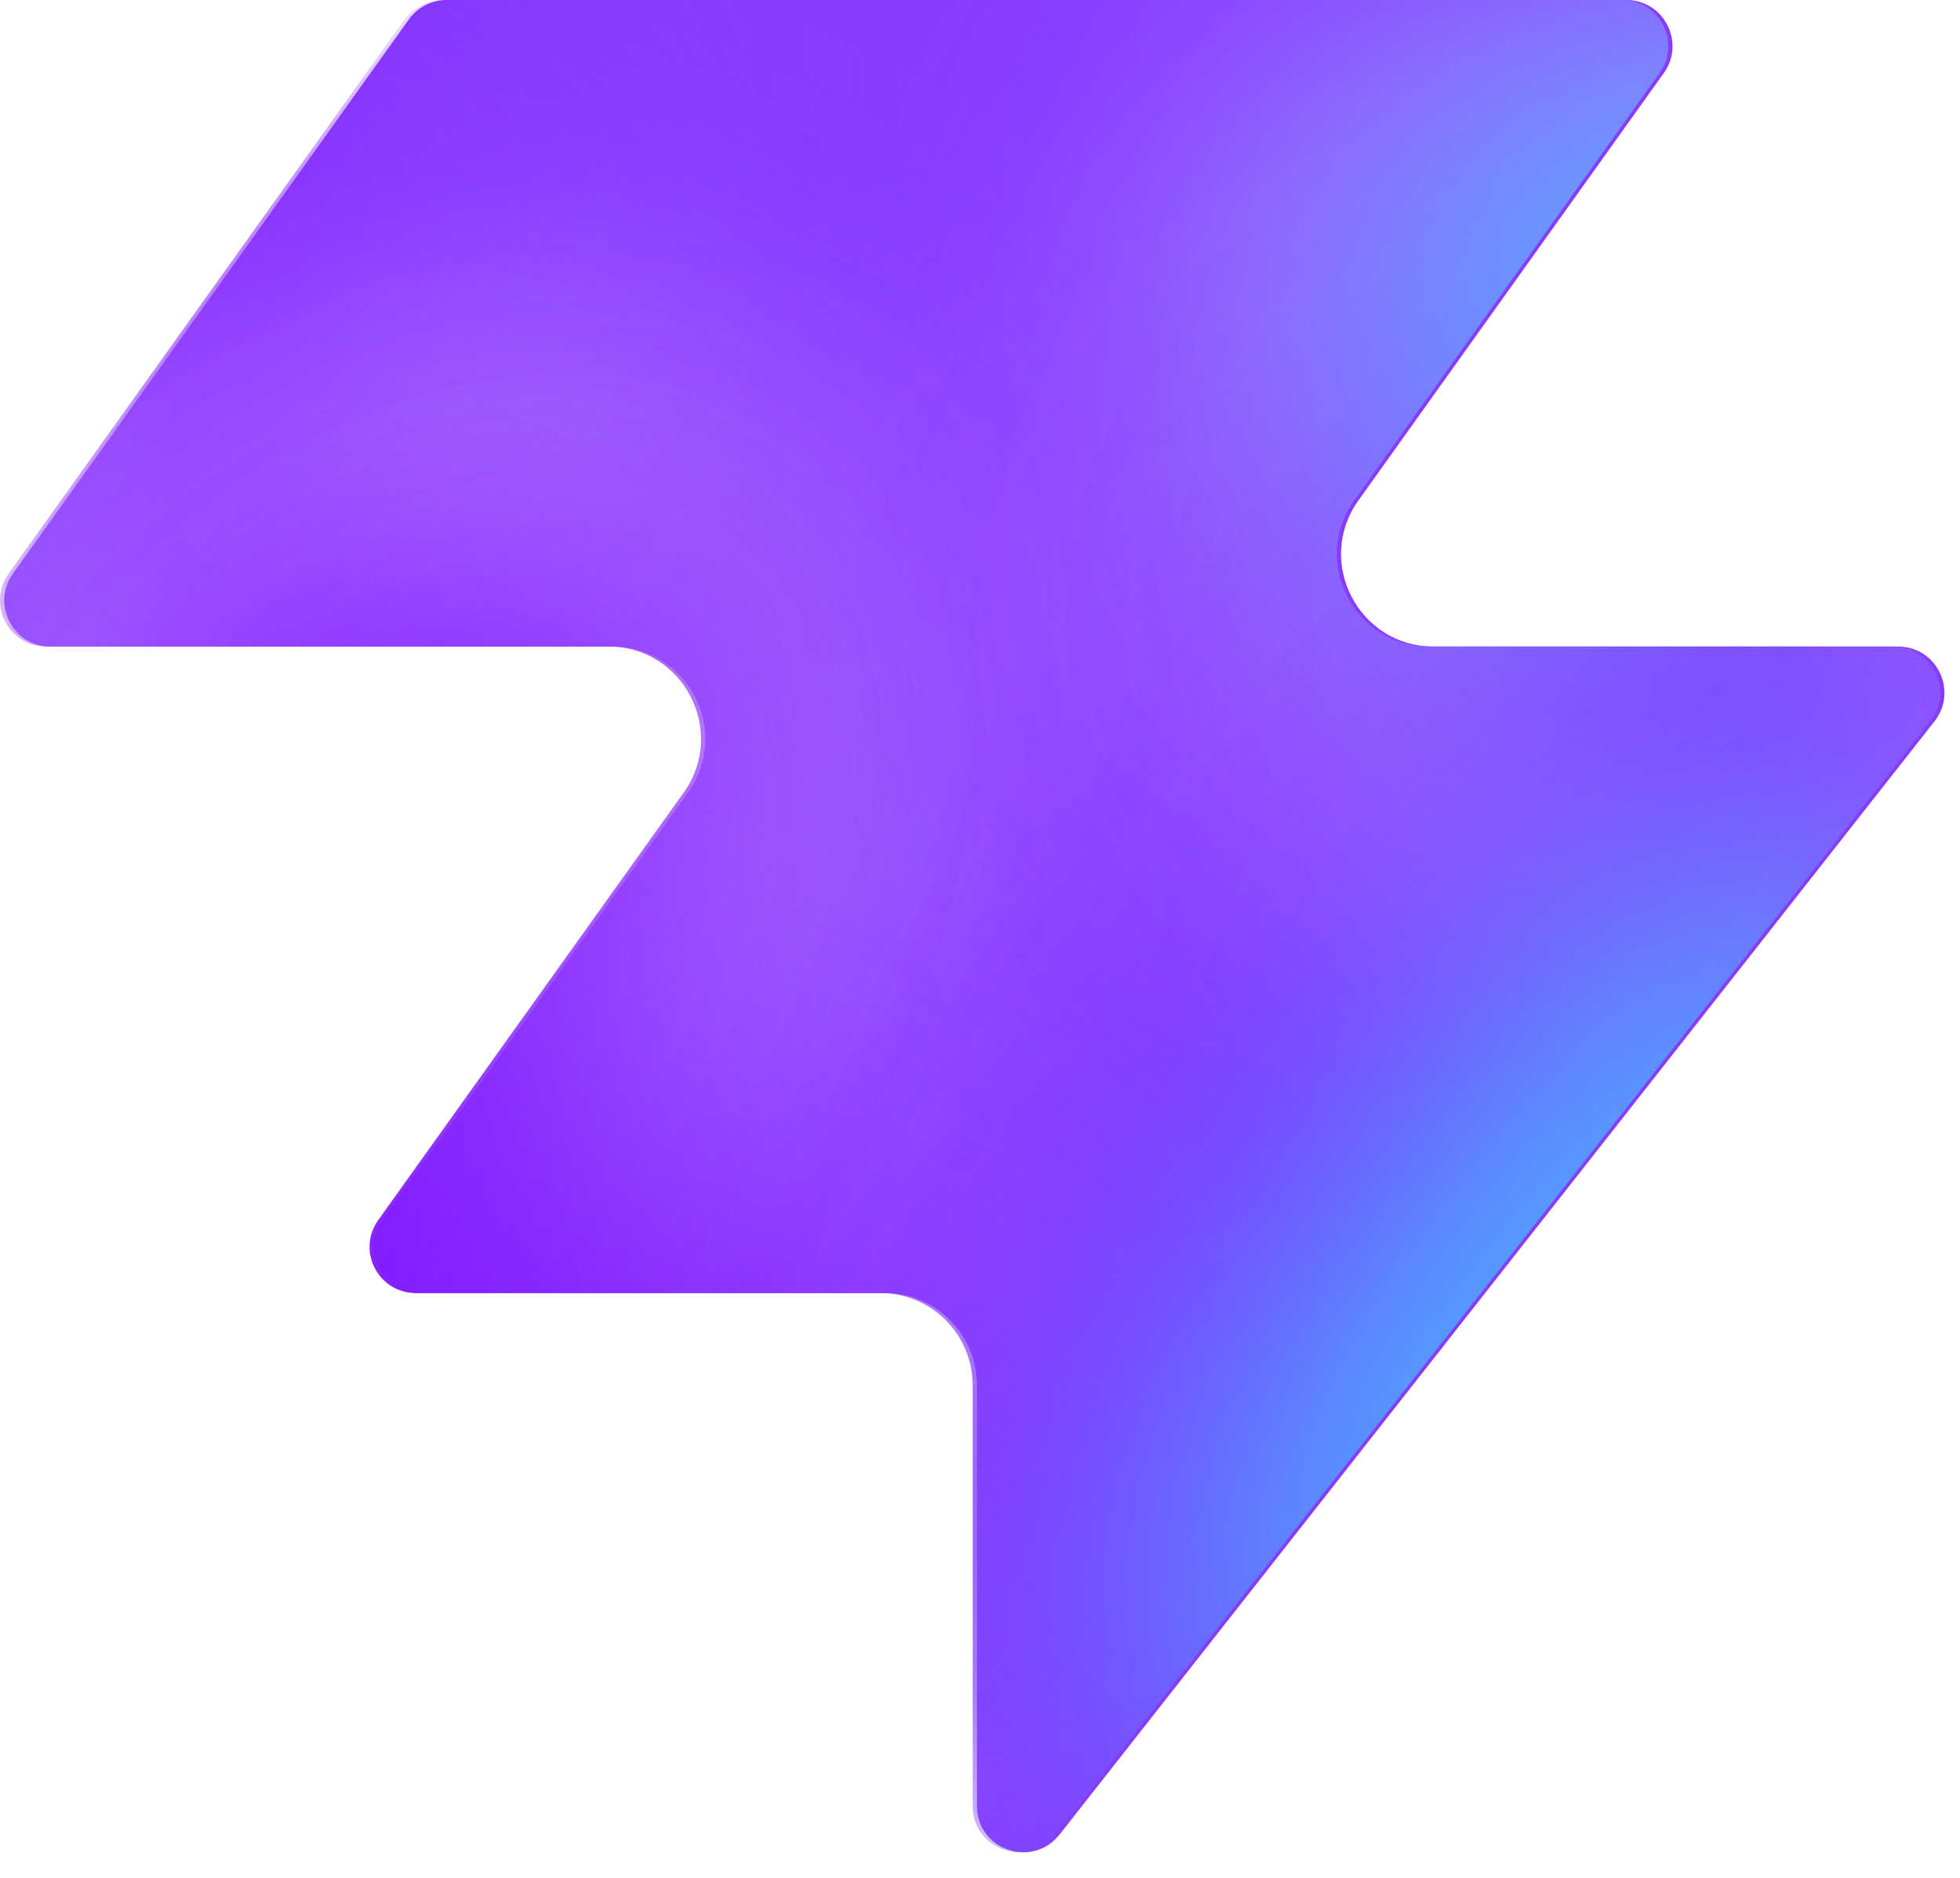
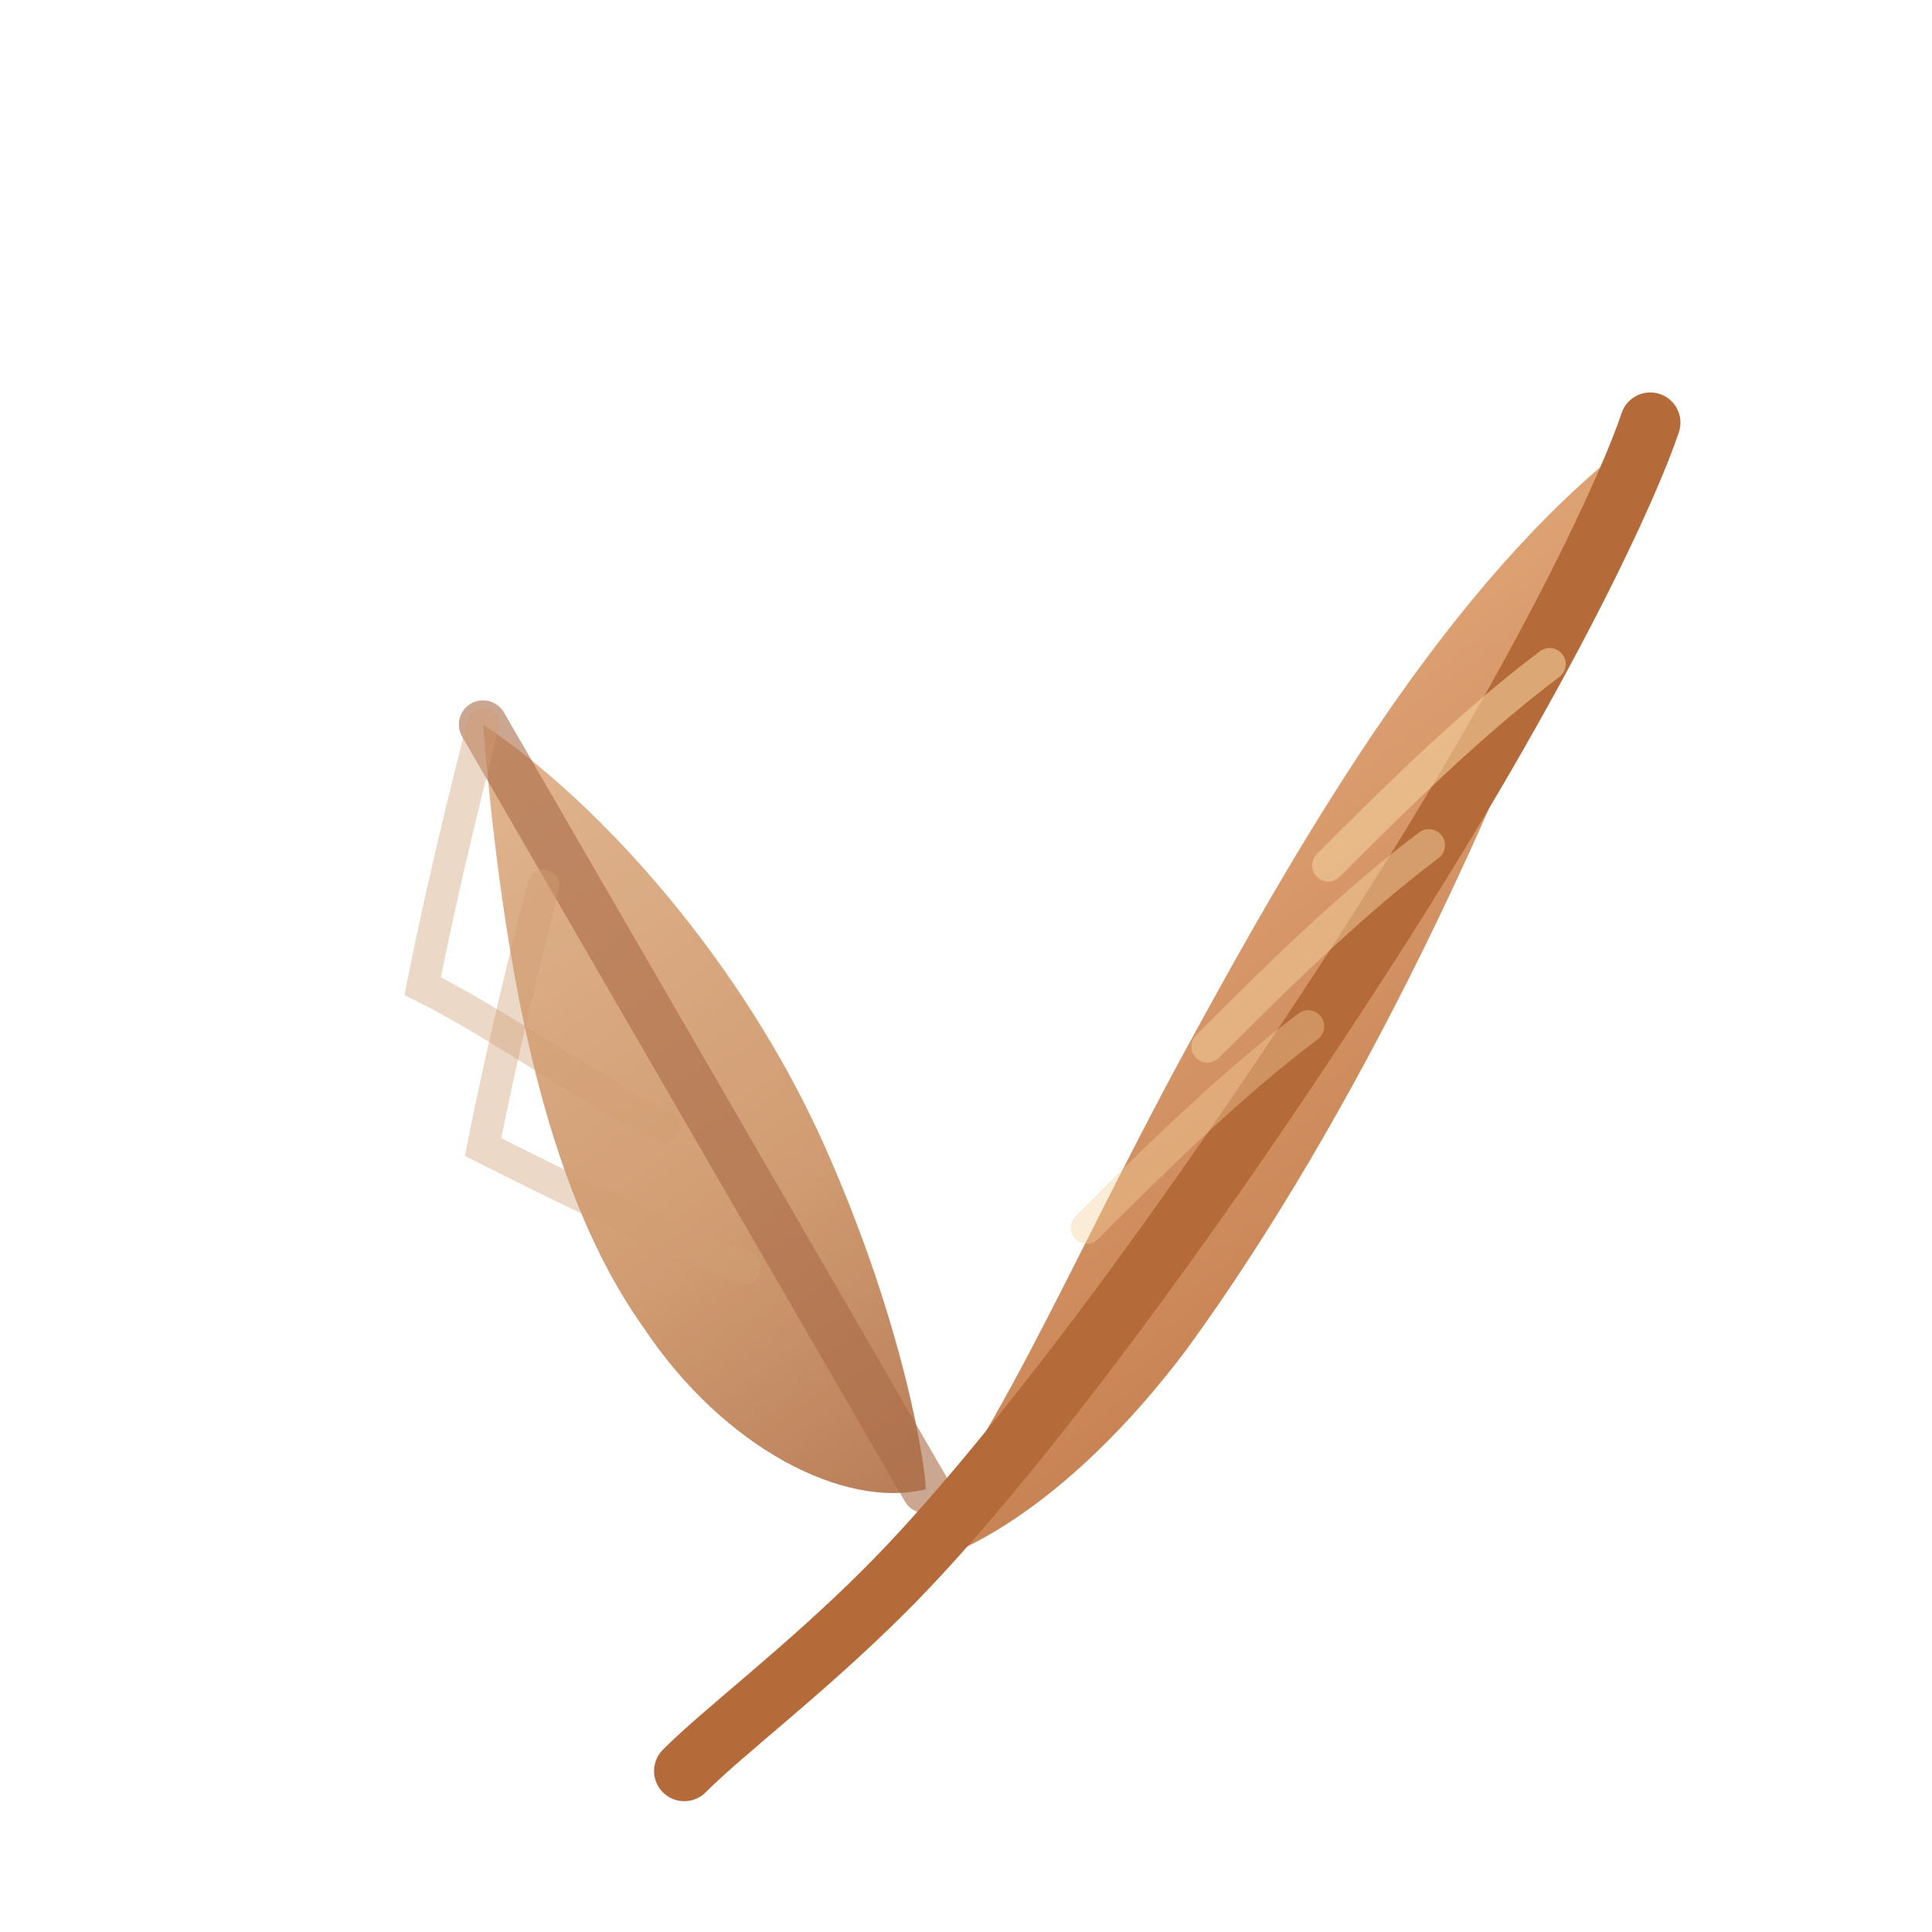
- <svg xmlns="http://www.w3.org/2000/svg" width="48" height="46" fill="none" viewBox="0 0 48 46">
-   <path fill="#863bff" d="M25.946 44.938c-.664.845-2.021.375-2.021-.698V33.937a2.26 2.26 0 0 0-2.262-2.262H10.287c-.92 0-1.456-1.04-.92-1.788l7.48-10.471c1.07-1.497 0-3.578-1.842-3.578H1.237c-.92 0-1.456-1.04-.92-1.788L10.013.474c.214-.297.556-.474.92-.474h28.894c.92 0 1.456 1.04.92 1.788l-7.48 10.471c-1.07 1.498 0 3.579 1.842 3.579h11.377c.943 0 1.473 1.088.89 1.83L25.947 44.94z" style="fill:#863bff;fill:color(display-p3 .525 .23 1);fill-opacity:1" />
-   <mask id="a" width="48" height="46" x="0" y="0" maskUnits="userSpaceOnUse" style="mask-type:alpha">
-     <path fill="#000" d="M25.842 44.938c-.664.844-2.021.375-2.021-.698V33.937a2.26 2.26 0 0 0-2.262-2.262H10.183c-.92 0-1.456-1.04-.92-1.788l7.48-10.471c1.07-1.498 0-3.579-1.842-3.579H1.133c-.92 0-1.456-1.04-.92-1.787L9.91.473c.214-.297.556-.474.92-.474h28.894c.92 0 1.456 1.04.92 1.788l-7.48 10.471c-1.07 1.498 0 3.578 1.842 3.578h11.377c.943 0 1.473 1.088.89 1.832L25.843 44.94z" style="fill:#000;fill-opacity:1" />
-   </mask>
-   <g mask="url(#a)">
-     <g filter="url(#b)">
-       <ellipse cx="5.508" cy="14.704" fill="#ede6ff" rx="5.508" ry="14.704" style="fill:#ede6ff;fill:color(display-p3 .927 .903 1);fill-opacity:1" transform="matrix(.00324 1 1 -.00324 -4.47 31.516)" />
-     </g>
-     <g filter="url(#c)">
-       <ellipse cx="10.399" cy="29.851" fill="#ede6ff" rx="10.399" ry="29.851" style="fill:#ede6ff;fill:color(display-p3 .927 .903 1);fill-opacity:1" transform="matrix(.00324 1 1 -.00324 -39.328 7.883)" />
-     </g>
-     <g filter="url(#d)">
-       <ellipse cx="5.508" cy="30.487" fill="#7e14ff" rx="5.508" ry="30.487" style="fill:#7e14ff;fill:color(display-p3 .492 .077 1);fill-opacity:1" transform="rotate(89.814 -25.913 -14.639)scale(1 -1)" />
-     </g>
-     <g filter="url(#e)">
-       <ellipse cx="5.508" cy="30.599" fill="#7e14ff" rx="5.508" ry="30.599" style="fill:#7e14ff;fill:color(display-p3 .492 .077 1);fill-opacity:1" transform="rotate(89.814 -32.644 -3.334)scale(1 -1)" />
-     </g>
-     <g filter="url(#f)">
-       <ellipse cx="5.508" cy="30.599" fill="#7e14ff" rx="5.508" ry="30.599" style="fill:#7e14ff;fill:color(display-p3 .492 .077 1);fill-opacity:1" transform="matrix(.00324 1 1 -.00324 -34.34 30.47)" />
-     </g>
-     <g filter="url(#g)">
-       <ellipse cx="14.072" cy="22.078" fill="#ede6ff" rx="14.072" ry="22.078" style="fill:#ede6ff;fill:color(display-p3 .927 .903 1);fill-opacity:1" transform="rotate(93.35 24.506 48.493)scale(-1 1)" />
-     </g>
-     <g filter="url(#h)">
-       <ellipse cx="3.47" cy="21.501" fill="#7e14ff" rx="3.47" ry="21.501" style="fill:#7e14ff;fill:color(display-p3 .492 .077 1);fill-opacity:1" transform="rotate(89.009 28.708 47.59)scale(-1 1)" />
-     </g>
-     <g filter="url(#i)">
-       <ellipse cx="3.47" cy="21.501" fill="#7e14ff" rx="3.47" ry="21.501" style="fill:#7e14ff;fill:color(display-p3 .492 .077 1);fill-opacity:1" transform="rotate(89.009 28.708 47.59)scale(-1 1)" />
-     </g>
-     <g filter="url(#j)">
-       <ellipse cx=".387" cy="8.972" fill="#7e14ff" rx="4.407" ry="29.108" style="fill:#7e14ff;fill:color(display-p3 .492 .077 1);fill-opacity:1" transform="rotate(39.51 .387 8.972)" />
-     </g>
-     <g filter="url(#k)">
-       <ellipse cx="47.523" cy="-6.092" fill="#7e14ff" rx="4.407" ry="29.108" style="fill:#7e14ff;fill:color(display-p3 .492 .077 1);fill-opacity:1" transform="rotate(37.892 47.523 -6.092)" />
-     </g>
-     <g filter="url(#l)">
-       <ellipse cx="41.412" cy="6.333" fill="#47bfff" rx="5.971" ry="9.665" style="fill:#47bfff;fill:color(display-p3 .28 .748 1);fill-opacity:1" transform="rotate(37.892 41.412 6.333)" />
-     </g>
-     <g filter="url(#m)">
-       <ellipse cx="-1.879" cy="38.332" fill="#7e14ff" rx="4.407" ry="29.108" style="fill:#7e14ff;fill:color(display-p3 .492 .077 1);fill-opacity:1" transform="rotate(37.892 -1.88 38.332)" />
-     </g>
-     <g filter="url(#n)">
-       <ellipse cx="-1.879" cy="38.332" fill="#7e14ff" rx="4.407" ry="29.108" style="fill:#7e14ff;fill:color(display-p3 .492 .077 1);fill-opacity:1" transform="rotate(37.892 -1.88 38.332)" />
-     </g>
-     <g filter="url(#o)">
-       <ellipse cx="35.651" cy="29.907" fill="#7e14ff" rx="4.407" ry="29.108" style="fill:#7e14ff;fill:color(display-p3 .492 .077 1);fill-opacity:1" transform="rotate(37.892 35.651 29.907)" />
-     </g>
-     <g filter="url(#p)">
-       <ellipse cx="38.418" cy="32.4" fill="#47bfff" rx="5.971" ry="15.297" style="fill:#47bfff;fill:color(display-p3 .28 .748 1);fill-opacity:1" transform="rotate(37.892 38.418 32.4)" />
-     </g>
+ <svg xmlns="http://www.w3.org/2000/svg" width="48" height="48" viewBox="0 0 48 48" fill="none">
+   <defs>
+     <linearGradient id="main-grad" x1="16" y1="8" x2="40" y2="40" gradientUnits="userSpaceOnUse">
+       <stop offset="0%" stop-color="#F4D09C" />
+       <stop offset="50%" stop-color="#D99A6C" />
+       <stop offset="100%" stop-color="#B56A3A" />
+     </linearGradient>
+     <linearGradient id="back-grad" x1="8" y1="12" x2="28" y2="40" gradientUnits="userSpaceOnUse">
+       <stop offset="0%" stop-color="#E6B98F" />
+       <stop offset="60%" stop-color="#C98B5A" />
+       <stop offset="100%" stop-color="#9A5026" />
+     </linearGradient>
+   </defs>
+   <g opacity="0.85">
+     <path d="M 23 37 C 21 37.5, 18 36, 16 33 C 13.5 29.5, 12.5 24, 12 18 C 15 20, 18.5 24, 20.5 28.5 C 22.5 33, 23 36.5, 23 37 Z" fill="url(#back-grad)" />
+     <path d="M 23 37 Q 17.5 27.5 12 18" stroke="#9A5026" stroke-width="1.2" stroke-linecap="round" fill="none" opacity="0.6" />
+     <path d="M 12 18 C 11.5 20, 11 22, 10.5 24.5 C 12.5 25.5, 14.5 27, 16.5 28" stroke="#C98B5A" stroke-width="0.8" stroke-linecap="round" fill="none" opacity="0.4" />
+     <path d="M 13.5 22 C 13 24, 12.5 26, 12 28.5 C 14 29.5, 16 30.5, 18.5 31.5" stroke="#C98B5A" stroke-width="0.8" stroke-linecap="round" fill="none" opacity="0.4" />
  </g>
-   <defs>
-     <filter id="b" width="60.045" height="41.654" x="-19.77" y="16.149" color-interpolation-filters="sRGB" filterUnits="userSpaceOnUse">
-       <feFlood flood-opacity="0" result="BackgroundImageFix" />
-       <feBlend in="SourceGraphic" in2="BackgroundImageFix" result="shape" />
-       <feGaussianBlur result="effect1_foregroundBlur_2002_17158" stdDeviation="7.659" />
-     </filter>
-     <filter id="c" width="90.34" height="51.437" x="-54.613" y="-7.533" color-interpolation-filters="sRGB" filterUnits="userSpaceOnUse">
-       <feFlood flood-opacity="0" result="BackgroundImageFix" />
-       <feBlend in="SourceGraphic" in2="BackgroundImageFix" result="shape" />
-       <feGaussianBlur result="effect1_foregroundBlur_2002_17158" stdDeviation="7.659" />
-     </filter>
-     <filter id="d" width="79.355" height="29.4" x="-49.64" y="2.03" color-interpolation-filters="sRGB" filterUnits="userSpaceOnUse">
-       <feFlood flood-opacity="0" result="BackgroundImageFix" />
-       <feBlend in="SourceGraphic" in2="BackgroundImageFix" result="shape" />
-       <feGaussianBlur result="effect1_foregroundBlur_2002_17158" stdDeviation="4.596" />
-     </filter>
-     <filter id="e" width="79.579" height="29.4" x="-45.045" y="20.029" color-interpolation-filters="sRGB" filterUnits="userSpaceOnUse">
-       <feFlood flood-opacity="0" result="BackgroundImageFix" />
-       <feBlend in="SourceGraphic" in2="BackgroundImageFix" result="shape" />
-       <feGaussianBlur result="effect1_foregroundBlur_2002_17158" stdDeviation="4.596" />
-     </filter>
-     <filter id="f" width="79.579" height="29.4" x="-43.513" y="21.178" color-interpolation-filters="sRGB" filterUnits="userSpaceOnUse">
-       <feFlood flood-opacity="0" result="BackgroundImageFix" />
-       <feBlend in="SourceGraphic" in2="BackgroundImageFix" result="shape" />
-       <feGaussianBlur result="effect1_foregroundBlur_2002_17158" stdDeviation="4.596" />
-     </filter>
-     <filter id="g" width="74.749" height="58.852" x="15.756" y="-17.901" color-interpolation-filters="sRGB" filterUnits="userSpaceOnUse">
-       <feFlood flood-opacity="0" result="BackgroundImageFix" />
-       <feBlend in="SourceGraphic" in2="BackgroundImageFix" result="shape" />
-       <feGaussianBlur result="effect1_foregroundBlur_2002_17158" stdDeviation="7.659" />
-     </filter>
-     <filter id="h" width="61.377" height="25.362" x="23.548" y="2.284" color-interpolation-filters="sRGB" filterUnits="userSpaceOnUse">
-       <feFlood flood-opacity="0" result="BackgroundImageFix" />
-       <feBlend in="SourceGraphic" in2="BackgroundImageFix" result="shape" />
-       <feGaussianBlur result="effect1_foregroundBlur_2002_17158" stdDeviation="4.596" />
-     </filter>
-     <filter id="i" width="61.377" height="25.362" x="23.548" y="2.284" color-interpolation-filters="sRGB" filterUnits="userSpaceOnUse">
-       <feFlood flood-opacity="0" result="BackgroundImageFix" />
-       <feBlend in="SourceGraphic" in2="BackgroundImageFix" result="shape" />
-       <feGaussianBlur result="effect1_foregroundBlur_2002_17158" stdDeviation="4.596" />
-     </filter>
-     <filter id="j" width="56.045" height="63.649" x="-27.636" y="-22.853" color-interpolation-filters="sRGB" filterUnits="userSpaceOnUse">
-       <feFlood flood-opacity="0" result="BackgroundImageFix" />
-       <feBlend in="SourceGraphic" in2="BackgroundImageFix" result="shape" />
-       <feGaussianBlur result="effect1_foregroundBlur_2002_17158" stdDeviation="4.596" />
-     </filter>
-     <filter id="k" width="54.814" height="64.646" x="20.116" y="-38.415" color-interpolation-filters="sRGB" filterUnits="userSpaceOnUse">
-       <feFlood flood-opacity="0" result="BackgroundImageFix" />
-       <feBlend in="SourceGraphic" in2="BackgroundImageFix" result="shape" />
-       <feGaussianBlur result="effect1_foregroundBlur_2002_17158" stdDeviation="4.596" />
-     </filter>
-     <filter id="l" width="33.541" height="35.313" x="24.641" y="-11.323" color-interpolation-filters="sRGB" filterUnits="userSpaceOnUse">
-       <feFlood flood-opacity="0" result="BackgroundImageFix" />
-       <feBlend in="SourceGraphic" in2="BackgroundImageFix" result="shape" />
-       <feGaussianBlur result="effect1_foregroundBlur_2002_17158" stdDeviation="4.596" />
-     </filter>
-     <filter id="m" width="54.814" height="64.646" x="-29.286" y="6.009" color-interpolation-filters="sRGB" filterUnits="userSpaceOnUse">
-       <feFlood flood-opacity="0" result="BackgroundImageFix" />
-       <feBlend in="SourceGraphic" in2="BackgroundImageFix" result="shape" />
-       <feGaussianBlur result="effect1_foregroundBlur_2002_17158" stdDeviation="4.596" />
-     </filter>
-     <filter id="n" width="54.814" height="64.646" x="-29.286" y="6.009" color-interpolation-filters="sRGB" filterUnits="userSpaceOnUse">
-       <feFlood flood-opacity="0" result="BackgroundImageFix" />
-       <feBlend in="SourceGraphic" in2="BackgroundImageFix" result="shape" />
-       <feGaussianBlur result="effect1_foregroundBlur_2002_17158" stdDeviation="4.596" />
-     </filter>
-     <filter id="o" width="54.814" height="64.646" x="8.244" y="-2.416" color-interpolation-filters="sRGB" filterUnits="userSpaceOnUse">
-       <feFlood flood-opacity="0" result="BackgroundImageFix" />
-       <feBlend in="SourceGraphic" in2="BackgroundImageFix" result="shape" />
-       <feGaussianBlur result="effect1_foregroundBlur_2002_17158" stdDeviation="4.596" />
-     </filter>
-     <filter id="p" width="39.409" height="43.623" x="18.713" y="10.588" color-interpolation-filters="sRGB" filterUnits="userSpaceOnUse">
-       <feFlood flood-opacity="0" result="BackgroundImageFix" />
-       <feBlend in="SourceGraphic" in2="BackgroundImageFix" result="shape" />
-       <feGaussianBlur result="effect1_foregroundBlur_2002_17158" stdDeviation="4.596" />
-     </filter>
-   </defs>
+   <g>
+     <path d="M 22 39 C 23.5 39, 26.5 37.5, 29.5 33.5 C 33.5 28, 37.5 20, 40.5 11 C 36 14.5, 32.5 20.5, 29.5 26 C 26.5 31.5, 24.5 36.5, 22 39 Z" fill="url(#main-grad)" />
+     <path d="M 17 44 C 18 43, 20 41.5, 22 39.5 C 25 36.5, 29.5 30.5, 34 23.5 C 38.5 16.5, 40.5 12, 41 10.5" stroke="#B56A3A" stroke-width="1.5" stroke-linecap="round" fill="none" />
+     <path d="M 33 21.5 C 34.5 20, 36.5 18, 38.5 16.5" stroke="#F4D09C" stroke-width="0.8" stroke-linecap="round" fill="none" opacity="0.6" />
+     <path d="M 30 26 C 31.5 24.5, 33.5 22.5, 35.5 21" stroke="#F4D09C" stroke-width="0.8" stroke-linecap="round" fill="none" opacity="0.5" />
+     <path d="M 27 30.5 C 28.5 29, 30.5 27, 32.5 25.5" stroke="#F4D09C" stroke-width="0.8" stroke-linecap="round" fill="none" opacity="0.4" />
+   </g>
</svg>
